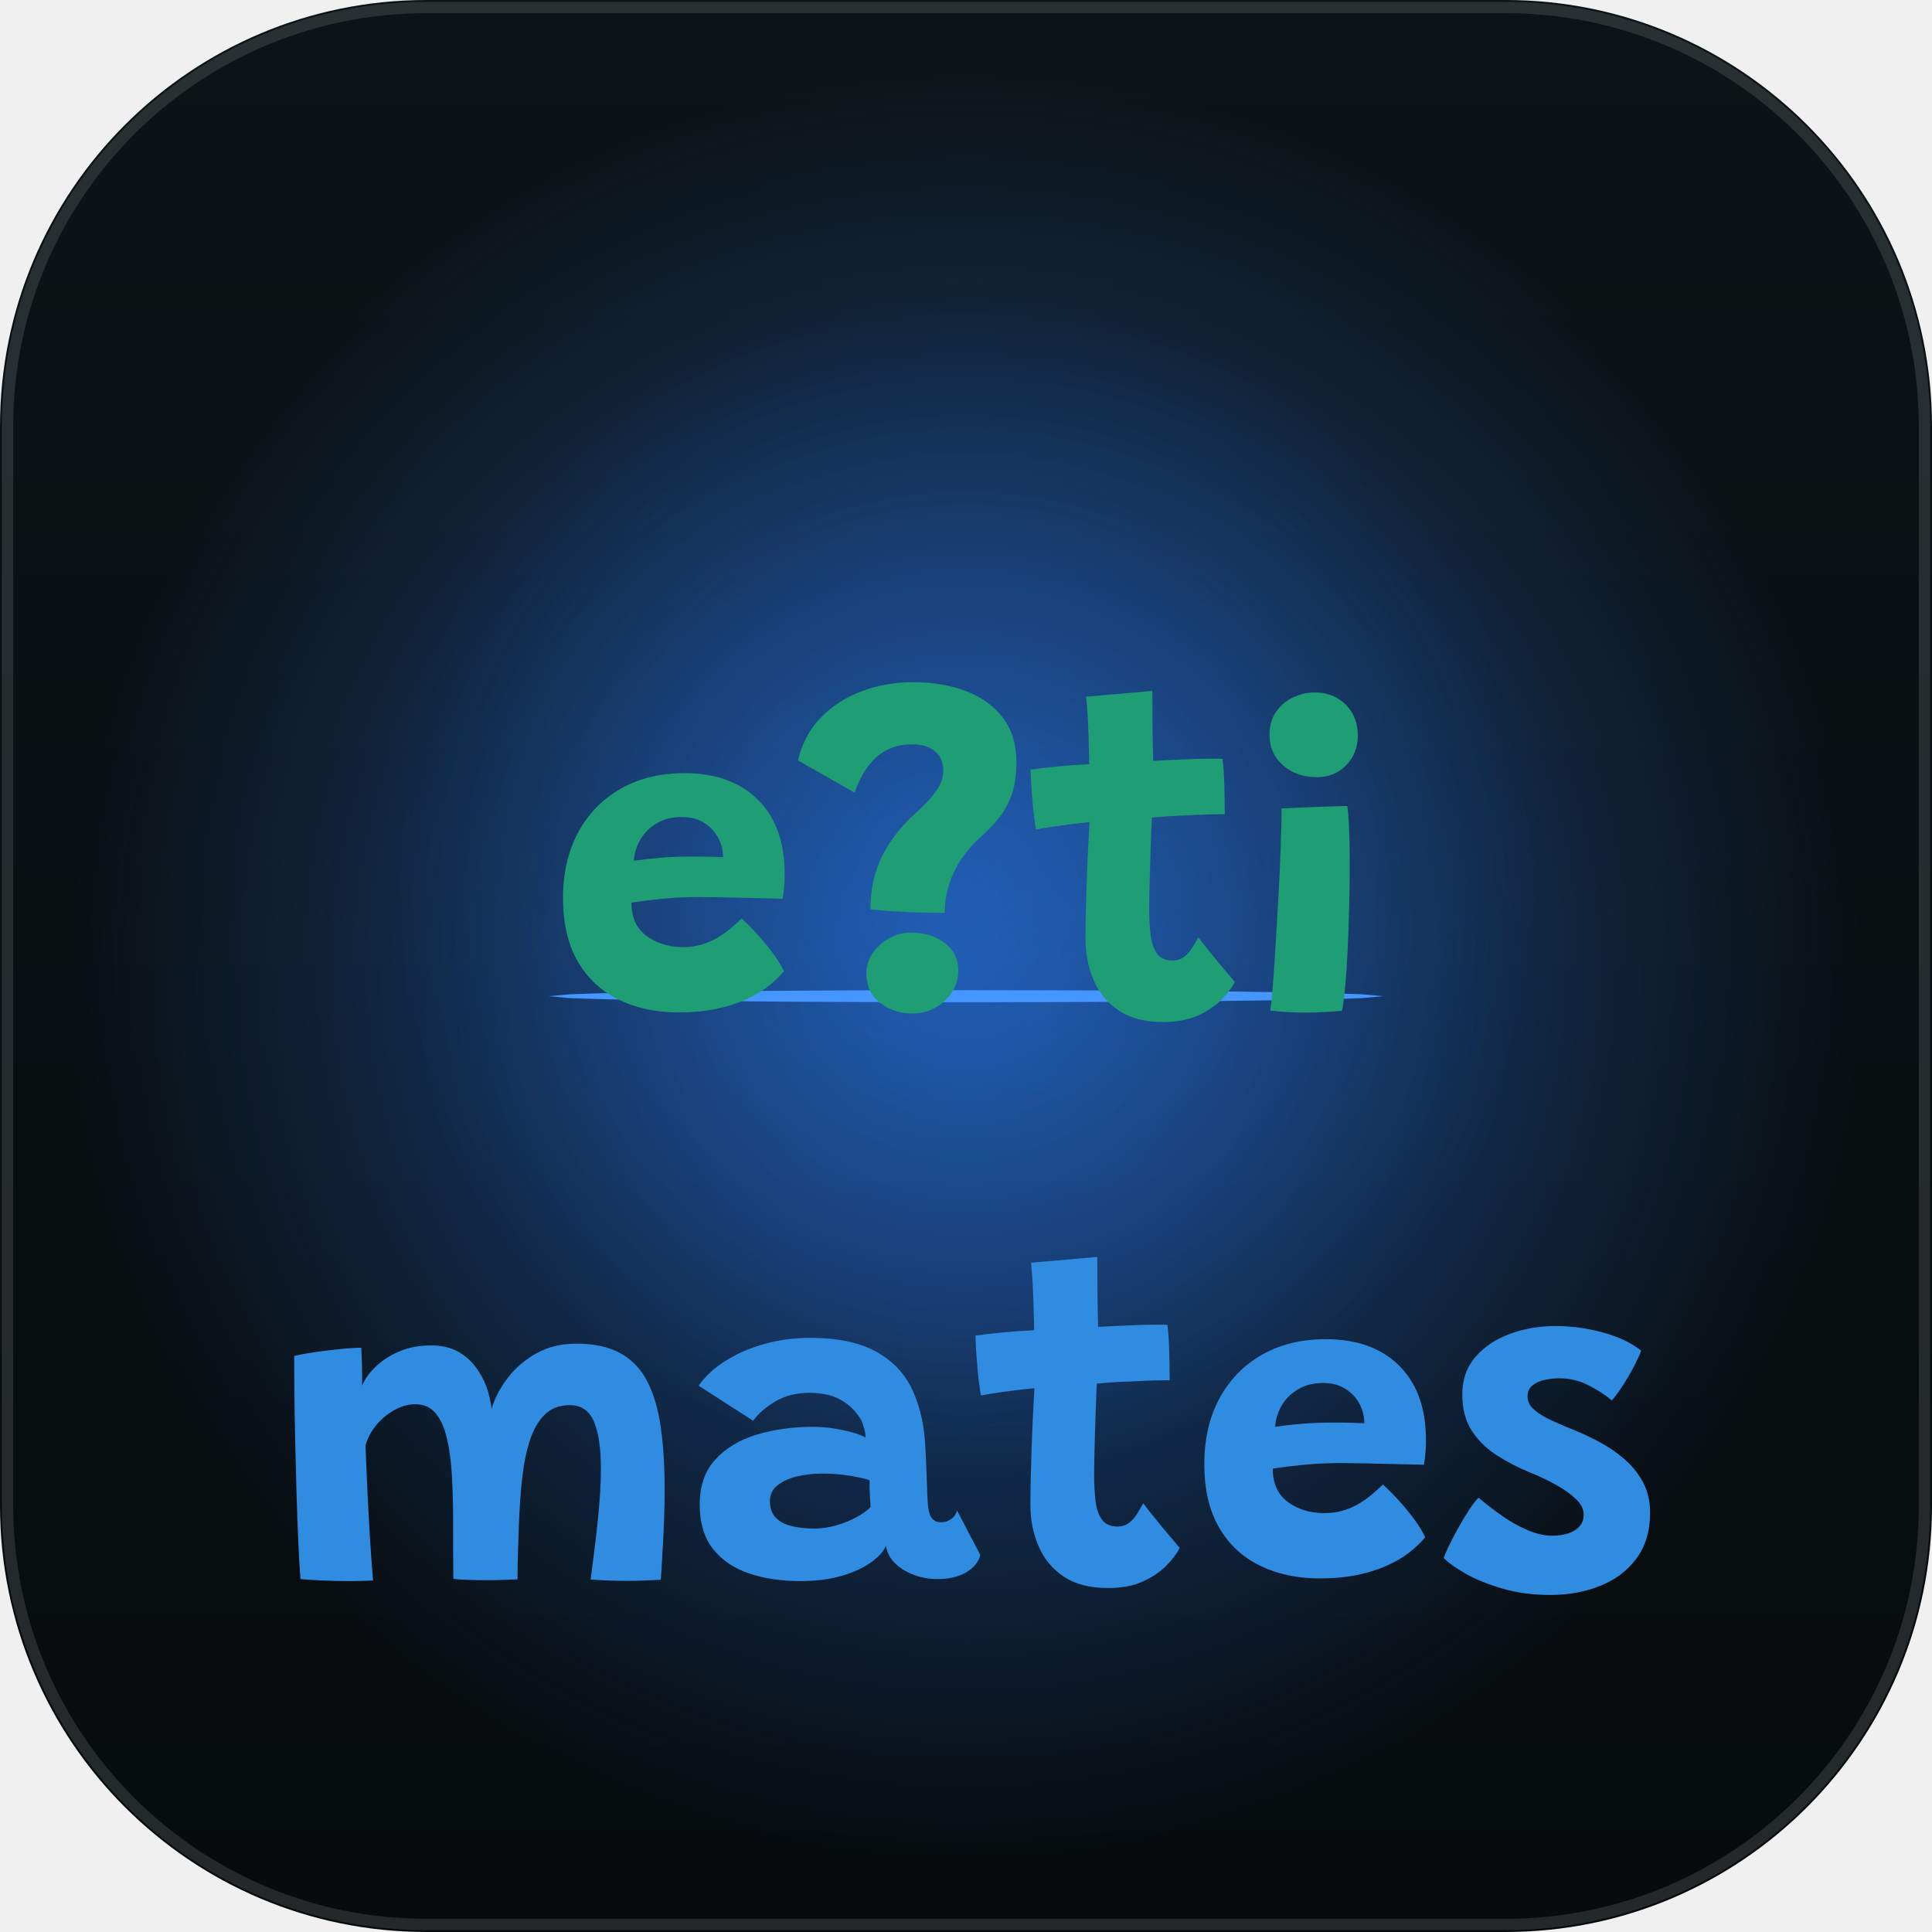
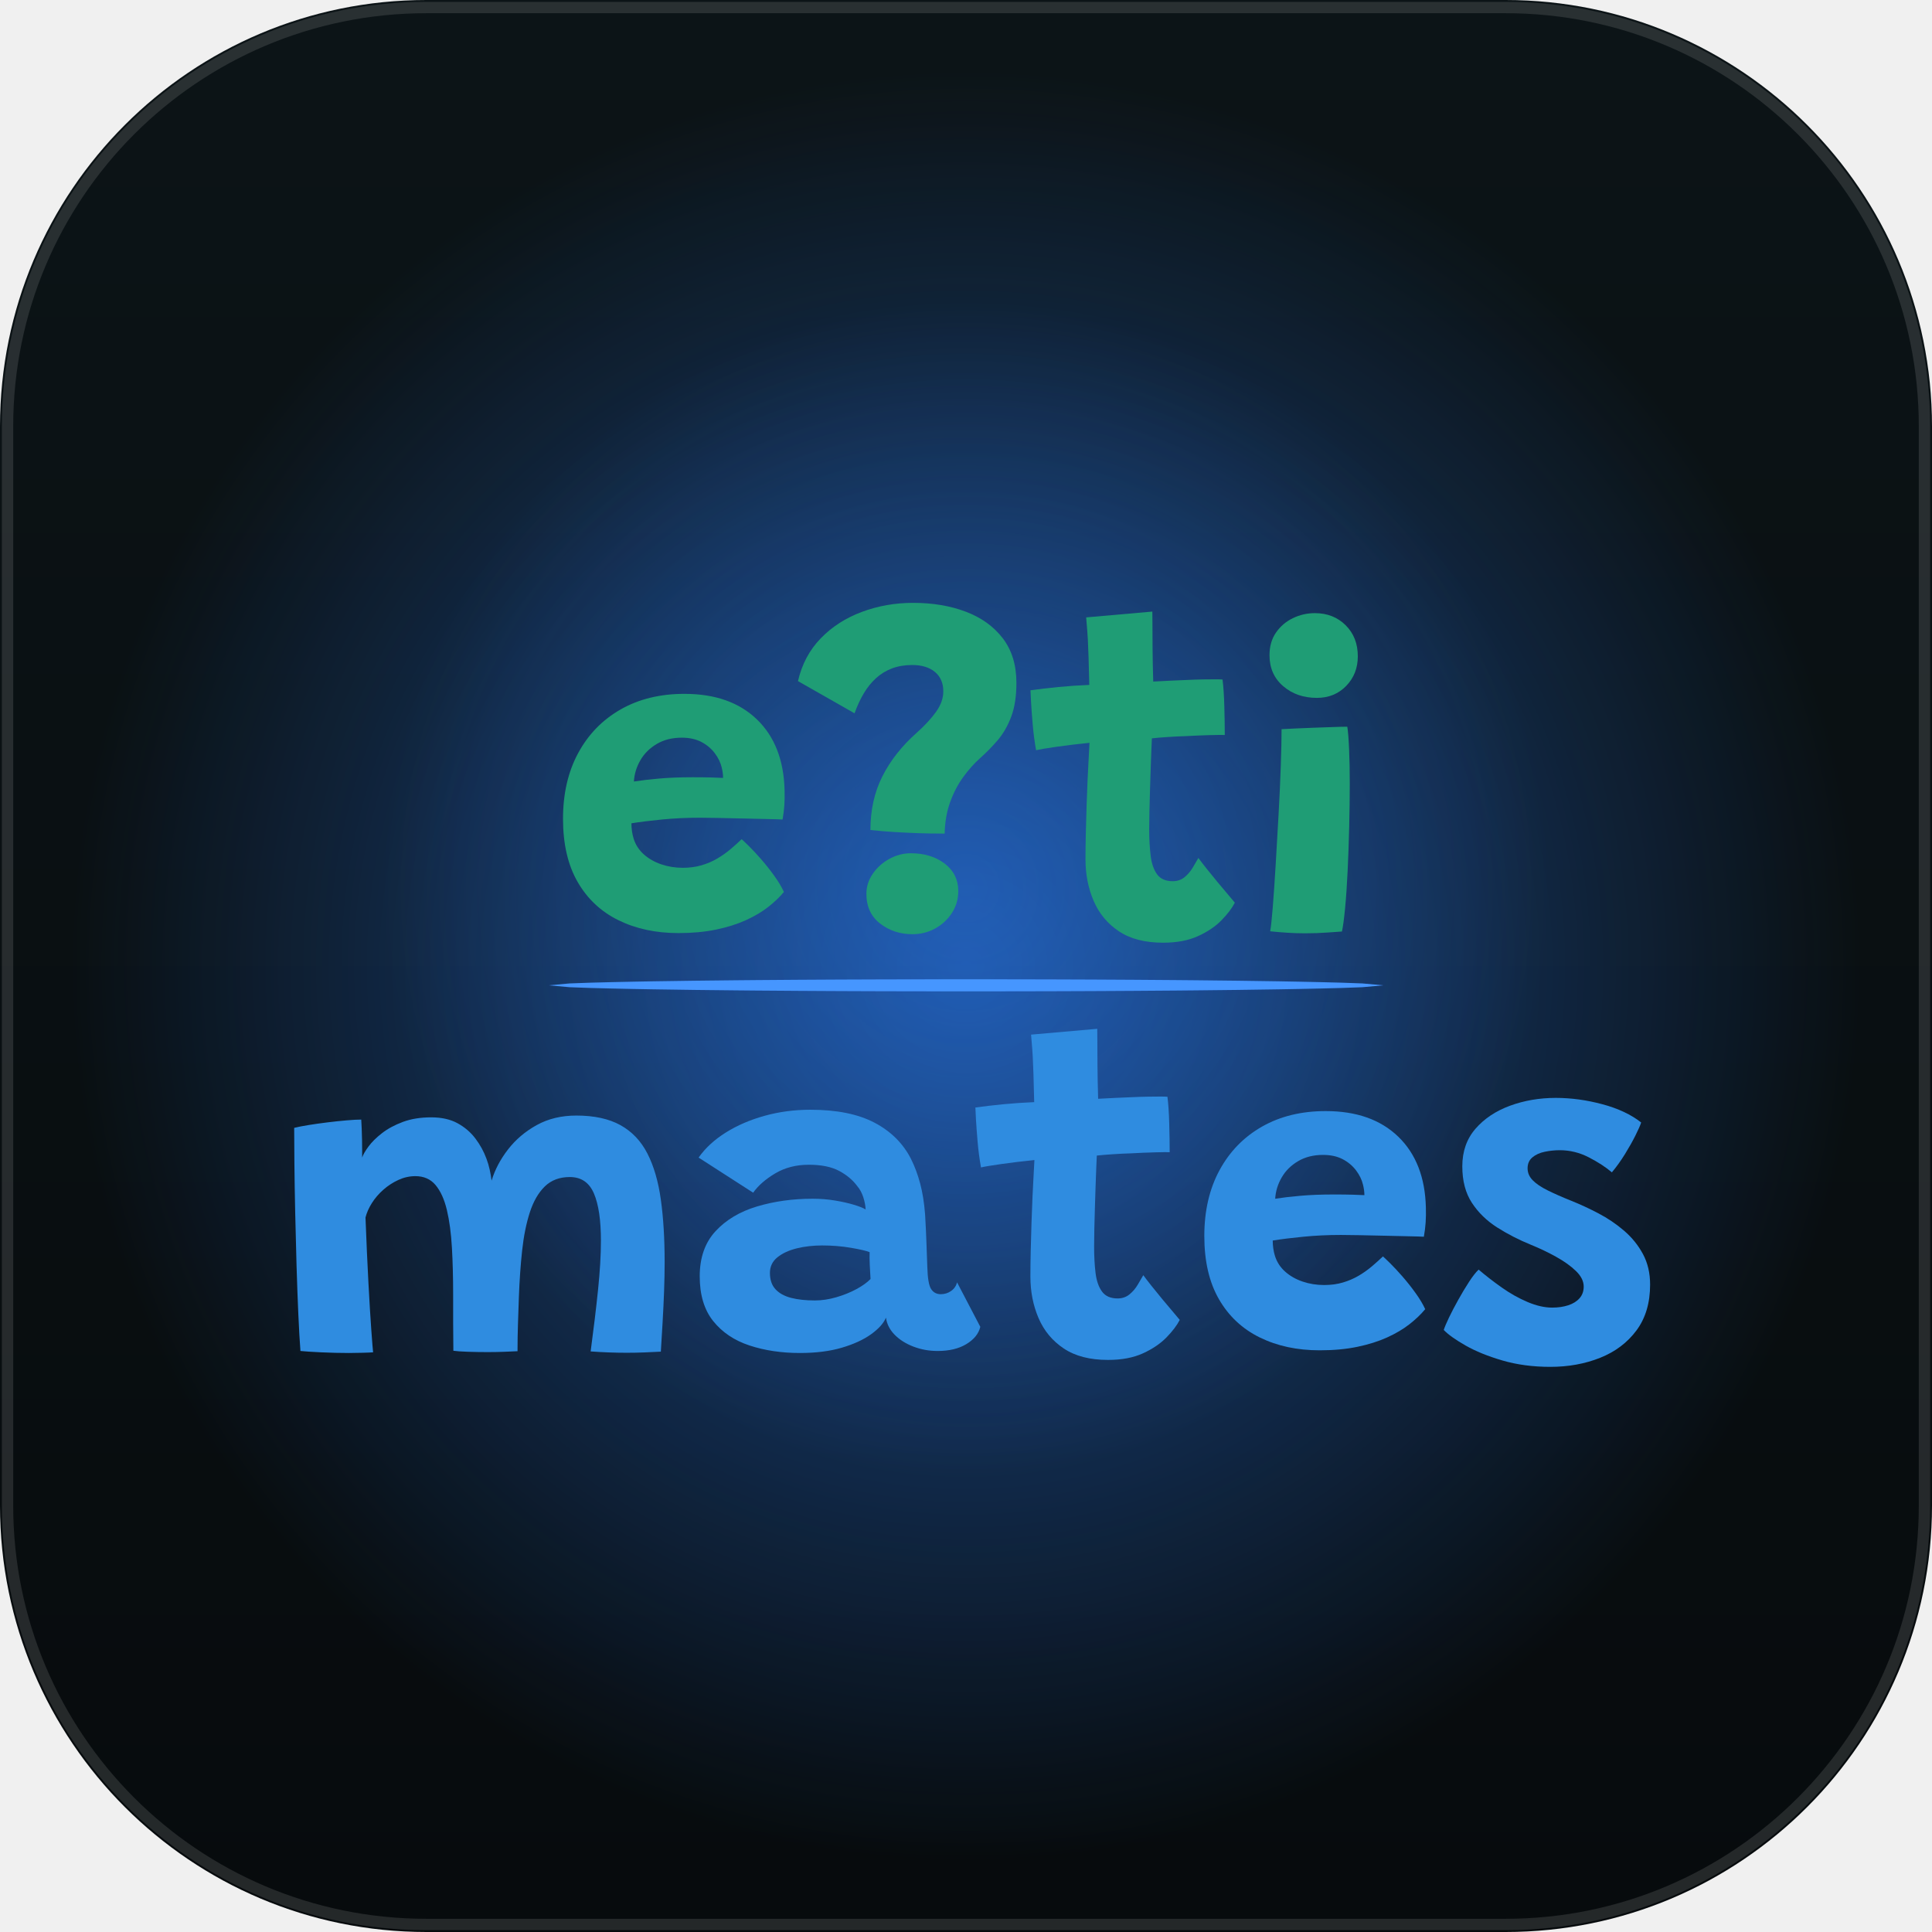
<svg xmlns="http://www.w3.org/2000/svg" viewBox="0 0 512 512">
  <defs>
    <linearGradient id="bg" x1="0" y1="0" x2="0" y2="1">
      <stop offset="0" stop-color="#0c1417" />
      <stop offset="1" stop-color="#070b0d" />
    </linearGradient>
    <radialGradient id="glow1" cx="50%" cy="50%" r="46%">
      <stop offset="0" stop-color="#2c81ff" stop-opacity="0.55" />
      <stop offset="1" stop-color="#2c81ff" stop-opacity="0" />
    </radialGradient>
    <radialGradient id="glow2" cx="50%" cy="46%" r="30%">
      <stop offset="0" stop-color="#2c81ff" stop-opacity="0.35" />
      <stop offset="1" stop-color="#2c81ff" stop-opacity="0" />
    </radialGradient>
    <filter id="blur1">
      <feGaussianBlur stdDeviation="9" />
    </filter>
  </defs>
  <rect width="512" height="512" rx="113" fill="url(#bg)" />
  <rect width="512" height="512" rx="113" fill="url(#glow1)" />
  <rect width="512" height="512" rx="113" fill="url(#glow2)" />
-   <polygon points="145.41,264.00 150.94,263.50 156.47,263.30 162.00,263.16 167.53,263.04 173.06,262.94 178.59,262.86 184.12,262.78 189.64,262.72 195.17,262.66 200.70,262.61 206.23,262.57 211.76,262.53 217.29,262.50 222.82,262.47 228.35,262.45 233.88,262.43 239.41,262.42 244.94,262.41 250.47,262.40 256.00,262.40 261.53,262.40 267.06,262.41 272.59,262.42 278.12,262.43 283.65,262.45 289.18,262.47 294.71,262.50 300.24,262.53 305.77,262.57 311.30,262.61 316.83,262.66 322.36,262.72 327.88,262.78 333.41,262.86 338.94,262.94 344.47,263.04 350.00,263.16 355.53,263.30 361.06,263.50 366.59,264.00 366.59,264.00 361.06,264.50 355.53,264.70 350.00,264.84 344.47,264.96 338.94,265.06 333.41,265.14 327.88,265.22 322.36,265.28 316.83,265.34 311.30,265.39 305.77,265.43 300.24,265.47 294.71,265.50 289.18,265.53 283.65,265.55 278.12,265.57 272.59,265.58 267.06,265.59 261.53,265.60 256.00,265.60 250.47,265.60 244.94,265.59 239.41,265.58 233.88,265.57 228.35,265.55 222.82,265.53 217.29,265.50 211.76,265.47 206.23,265.43 200.70,265.39 195.17,265.34 189.64,265.28 184.12,265.22 178.59,265.14 173.06,265.06 167.53,264.96 162.00,264.84 156.47,264.70 150.94,264.50 145.41,264.00" fill="#2c81ff" opacity="0.9" filter="url(#blur1)" />
-   <polygon points="145.41,264.00 150.94,263.50 156.47,263.30 162.00,263.16 167.53,263.04 173.06,262.94 178.59,262.86 184.12,262.78 189.64,262.72 195.17,262.66 200.70,262.61 206.23,262.57 211.76,262.53 217.29,262.50 222.82,262.47 228.35,262.45 233.88,262.43 239.41,262.42 244.94,262.41 250.47,262.40 256.00,262.40 261.53,262.40 267.06,262.41 272.59,262.42 278.12,262.43 283.65,262.45 289.18,262.47 294.71,262.50 300.24,262.53 305.77,262.57 311.30,262.61 316.83,262.66 322.36,262.72 327.88,262.78 333.41,262.86 338.94,262.94 344.47,263.04 350.00,263.16 355.53,263.30 361.06,263.50 366.59,264.00 366.59,264.00 361.06,264.50 355.53,264.70 350.00,264.84 344.47,264.96 338.94,265.06 333.41,265.14 327.88,265.22 322.36,265.28 316.83,265.34 311.30,265.39 305.77,265.43 300.24,265.47 294.71,265.50 289.18,265.53 283.65,265.55 278.12,265.57 272.59,265.58 267.06,265.59 261.53,265.60 256.00,265.60 250.47,265.60 244.94,265.59 239.41,265.58 233.88,265.57 228.35,265.55 222.82,265.53 217.29,265.50 211.76,265.47 206.23,265.43 200.70,265.39 195.17,265.34 189.64,265.28 184.12,265.22 178.59,265.14 173.06,265.06 167.53,264.96 162.00,264.84 156.47,264.70 150.94,264.50 145.41,264.00" fill="#4696ff" />
-   <path transform="translate(145.65,268.00) scale(0.05925,-0.05925)" fill="#1f9d75" d="M1048 179Q1020 145 978.0 112.0Q936 79 877.5 52.5Q819 26 744.0 10.5Q669 -5 576 -5Q425 -5 308.0 52.5Q191 110 125.5 223.5Q60 337 60 506Q60 675 128.0 800.5Q196 926 318.0 995.5Q440 1065 603 1065Q809 1065 927.5 950.5Q1046 836 1051 634Q1052 597 1050.0 567.0Q1048 537 1042 503Q1027 504 978.0 505.0Q929 506 867.5 507.5Q806 509 751.5 510.0Q697 511 671 511Q584 511 502.5 503.0Q421 495 366 486Q366 468 368.5 450.5Q371 433 376 417Q389 376 421.5 347.0Q454 318 499.5 302.5Q545 287 596 287Q642 287 680.5 298.5Q719 310 751.0 329.0Q783 348 809.5 370.5Q836 393 859 415Q865 410 890.0 385.5Q915 361 946.0 325.5Q977 290 1005.0 251.0Q1033 212 1048 179ZM377 673Q422 680 488.0 686.0Q554 692 641 692Q688 692 724.5 691.0Q761 690 776 689Q776 710 770 735Q762 769 738.5 800.0Q715 831 678.5 850.0Q642 869 591 869Q527 869 479.5 841.0Q432 813 406.0 768.0Q380 723 377 673Z" />
-   <path transform="translate(211.71,268.00) scale(0.05925,-0.05925)" fill="#1f9d75" d="M652 440Q584 440 530.0 442.0Q476 444 426.5 447.0Q377 450 320 456Q320 590 373.5 696.0Q427 802 526 890Q581 939 613.5 984.5Q646 1030 646 1076Q646 1132 608.5 1163.0Q571 1194 507 1194Q457 1194 417.0 1179.0Q377 1164 345.5 1135.5Q314 1107 290.5 1067.5Q267 1028 249 978L-4 1122Q22 1235 97.5 1313.0Q173 1391 281.5 1431.5Q390 1472 511 1472Q642 1472 746.5 1432.5Q851 1393 912.0 1313.5Q973 1234 973 1114Q973 1025 950.0 963.5Q927 902 889.5 858.0Q852 814 809 776Q770 741 734.5 692.0Q699 643 676.5 580.5Q654 518 652 440ZM508 -10Q425 -10 363.5 37.5Q302 85 302 171Q302 218 330.0 259.5Q358 301 404.0 326.5Q450 352 501 352Q592 352 652.5 305.5Q713 259 713 183Q713 129 684.5 85.0Q656 41 609.5 15.5Q563 -10 508 -10Z" />
-   <path transform="translate(273.09,268.00) scale(0.05925,-0.05925)" fill="#1f9d75" d="M914 131Q895 94 854.5 52.5Q814 11 749.5 -18.5Q685 -48 593 -48Q472 -48 395.5 3.0Q319 54 282.5 139.0Q246 224 246 325Q246 380 247.5 442.5Q249 505 251.0 566.5Q253 628 255.5 683.5Q258 739 260.5 781.0Q263 823 264 846Q185 838 118.0 828.5Q51 819 25 813Q15 869 10.0 927.0Q5 985 2.5 1028.0Q0 1071 0 1081Q58 1089 124.0 1095.5Q190 1102 263 1105Q262 1129 261.0 1180.0Q260 1231 258 1272Q257 1309 254.0 1346.5Q251 1384 249 1407L545 1433Q545 1421 545.5 1377.0Q546 1333 546 1271Q546 1240 547.0 1199.5Q548 1159 549 1120Q582 1122 626.0 1124.0Q670 1126 696 1127Q738 1129 772.0 1129.5Q806 1130 828.5 1130.0Q851 1130 859 1129Q865 1082 867.0 1009.5Q869 937 869 881Q859 882 804.0 880.5Q749 879 696 876Q659 875 614.0 872.0Q569 869 543 866Q542 845 540.5 808.5Q539 772 537.5 726.5Q536 681 534.5 632.5Q533 584 532.0 539.0Q531 494 531 459Q531 393 537.5 340.5Q544 288 566.5 257.5Q589 227 636 227Q667 227 689.0 245.0Q711 263 725.5 287.5Q740 312 751 331Q764 313 787.5 283.5Q811 254 837.5 222.0Q864 190 885.5 165.0Q907 140 914 131Z" />
-   <path transform="translate(330.21,268.00) scale(0.05925,-0.05925)" fill="#1f9d75" d="M429 2Q412 1 364.5 -2.5Q317 -6 264 -6Q225 -6 185.5 -3.5Q146 -1 108 3Q113 29 119.5 109.5Q126 190 132.5 299.0Q139 408 145.5 524.5Q152 641 155.5 743.0Q159 845 159 907Q179 908 218.0 910.0Q257 912 302.0 913.5Q347 915 388.0 916.5Q429 918 453 918Q458 887 461.0 818.0Q464 749 464 664Q464 573 461.5 471.0Q459 369 454.5 273.5Q450 178 443.0 105.5Q436 33 429 2ZM317 1047Q227 1047 166.0 1099.5Q105 1152 105 1238Q105 1297 134.0 1339.0Q163 1381 209.5 1403.5Q256 1426 308 1426Q391 1426 445.5 1372.0Q500 1318 500 1233Q500 1154 448.0 1100.5Q396 1047 317 1047Z" />
-   <path transform="translate(71.68,418.00) scale(0.05925,-0.05925)" fill="#2f8ce0" d="M134 -8Q129 57 124.5 158.0Q120 259 116.5 377.5Q113 496 110.5 613.0Q108 730 107.0 829.5Q106 929 106 990Q130 996 170.0 1002.5Q210 1009 255.0 1014.5Q300 1020 340.5 1023.5Q381 1027 406 1027Q407 1011 408.0 986.5Q409 962 409.5 936.0Q410 910 410.0 889.0Q410 868 410 857Q416 876 438.0 906.0Q460 936 498.5 966.0Q537 996 592.0 1016.5Q647 1037 719 1037Q788 1037 836.0 1011.0Q884 985 916.0 943.0Q948 901 966 852Q975 828 980.5 803.0Q986 778 989 754Q1011 827 1062.5 893.5Q1114 960 1191.0 1002.5Q1268 1045 1368 1045Q1488 1045 1565.5 1002.0Q1643 959 1686.0 875.0Q1729 791 1746.0 669.0Q1763 547 1763 390Q1763 328 1760.5 260.0Q1758 192 1754.0 123.0Q1750 54 1746 -11Q1710 -13 1671.0 -14.5Q1632 -16 1593 -16Q1554 -16 1513.5 -14.5Q1473 -13 1432 -10Q1452 139 1465.0 264.5Q1478 390 1478 485Q1478 624 1446.5 697.0Q1415 770 1339 770Q1270 770 1227.0 728.0Q1184 686 1160.0 612.0Q1136 538 1125.5 440.5Q1115 343 1111 232Q1109 176 1107.0 115.0Q1105 54 1105 -9Q1085 -10 1048.5 -11.5Q1012 -13 972 -13Q925 -13 881.5 -11.5Q838 -10 818 -7Q817 61 817.0 121.0Q817 181 817 244Q817 358 811.5 454.5Q806 551 789.0 622.5Q772 694 738.5 734.0Q705 774 648 774Q609 774 572.0 757.0Q535 740 504.5 713.0Q474 686 453.5 653.5Q433 621 425 589Q431 430 438.0 299.0Q445 168 451.0 85.5Q457 3 459 -14Q448 -15 413.0 -16.0Q378 -17 352 -17Q289 -17 226.0 -14.0Q163 -11 134 -8Z" />
-   <path transform="translate(181.76,418.00) scale(0.05925,-0.05925)" fill="#2f8ce0" d="M510 -17Q387 -17 285.0 16.5Q183 50 122.5 125.5Q62 201 62 326Q62 451 132.5 527.5Q203 604 318.5 638.5Q434 673 567 673Q619 673 667.0 665.0Q715 657 751.5 646.0Q788 635 804 625Q803 651 793.5 680.0Q784 709 767 729Q737 770 685.5 797.5Q634 825 550 825Q465 825 400.0 786.5Q335 748 301 700L57 857Q102 921 178.5 969.0Q255 1017 352.5 1044.0Q450 1071 557 1071Q734 1071 844.0 1013.0Q954 955 1007 851Q1032 801 1048.0 741.0Q1064 681 1070 603Q1074 536 1076.0 478.0Q1078 420 1080 368Q1082 292 1097.0 269.0Q1112 246 1140 246Q1166 246 1186.5 260.5Q1207 275 1213 299L1317 100Q1306 54 1255.0 23.0Q1204 -8 1126 -8Q1069 -8 1018.0 11.5Q967 31 934.0 64.5Q901 98 895 141Q879 103 828.0 66.5Q777 30 697.0 6.5Q617 -17 510 -17ZM577 218Q624 218 673.5 232.5Q723 247 763.5 269.0Q804 291 826 314Q824 345 822.5 378.0Q821 411 822 434Q800 443 738.5 453.5Q677 464 610 464Q549 464 496.0 451.0Q443 438 409.5 411.0Q376 384 376 341Q376 295 401.0 268.0Q426 241 471.0 229.5Q516 218 577 218Z" />
-   <path transform="translate(258.49,418.00) scale(0.05925,-0.05925)" fill="#2f8ce0" d="M914 131Q895 94 854.5 52.5Q814 11 749.5 -18.5Q685 -48 593 -48Q472 -48 395.5 3.0Q319 54 282.5 139.0Q246 224 246 325Q246 380 247.5 442.5Q249 505 251.0 566.5Q253 628 255.5 683.5Q258 739 260.5 781.0Q263 823 264 846Q185 838 118.0 828.5Q51 819 25 813Q15 869 10.0 927.0Q5 985 2.5 1028.0Q0 1071 0 1081Q58 1089 124.0 1095.5Q190 1102 263 1105Q262 1129 261.0 1180.0Q260 1231 258 1272Q257 1309 254.0 1346.5Q251 1384 249 1407L545 1433Q545 1421 545.5 1377.0Q546 1333 546 1271Q546 1240 547.0 1199.5Q548 1159 549 1120Q582 1122 626.0 1124.0Q670 1126 696 1127Q738 1129 772.0 1129.5Q806 1130 828.5 1130.0Q851 1130 859 1129Q865 1082 867.0 1009.5Q869 937 869 881Q859 882 804.0 880.5Q749 879 696 876Q659 875 614.0 872.0Q569 869 543 866Q542 845 540.5 808.5Q539 772 537.5 726.5Q536 681 534.5 632.5Q533 584 532.0 539.0Q531 494 531 459Q531 393 537.5 340.5Q544 288 566.5 257.5Q589 227 636 227Q667 227 689.0 245.0Q711 263 725.5 287.5Q740 312 751 331Q764 313 787.5 283.5Q811 254 837.5 222.0Q864 190 885.5 165.0Q907 140 914 131Z" />
-   <path transform="translate(315.60,418.00) scale(0.05925,-0.05925)" fill="#2f8ce0" d="M1048 179Q1020 145 978.0 112.0Q936 79 877.5 52.5Q819 26 744.0 10.5Q669 -5 576 -5Q425 -5 308.0 52.5Q191 110 125.5 223.5Q60 337 60 506Q60 675 128.0 800.5Q196 926 318.0 995.5Q440 1065 603 1065Q809 1065 927.5 950.5Q1046 836 1051 634Q1052 597 1050.0 567.0Q1048 537 1042 503Q1027 504 978.0 505.0Q929 506 867.5 507.5Q806 509 751.5 510.0Q697 511 671 511Q584 511 502.5 503.0Q421 495 366 486Q366 468 368.5 450.5Q371 433 376 417Q389 376 421.5 347.0Q454 318 499.5 302.5Q545 287 596 287Q642 287 680.5 298.5Q719 310 751.0 329.0Q783 348 809.5 370.5Q836 393 859 415Q865 410 890.0 385.5Q915 361 946.0 325.5Q977 290 1005.0 251.0Q1033 212 1048 179ZM377 673Q422 680 488.0 686.0Q554 692 641 692Q688 692 724.5 691.0Q761 690 776 689Q776 710 770 735Q762 769 738.5 800.0Q715 831 678.5 850.0Q642 869 591 869Q527 869 479.5 841.0Q432 813 406.0 768.0Q380 723 377 673Z" />
-   <path transform="translate(381.66,418.00) scale(0.05925,-0.05925)" fill="#2f8ce0" d="M493 -79Q376 -79 278.5 -50.5Q181 -22 113.5 16.5Q46 55 16 86Q22 105 39.5 141.5Q57 178 81.0 221.0Q105 264 129.0 301.0Q153 338 172 356Q220 315 276.0 275.5Q332 236 391.0 211.0Q450 186 501 186Q541 186 573.0 196.5Q605 207 623.5 228.0Q642 249 642 280Q642 316 607.5 349.5Q573 383 519.0 413.0Q465 443 406 467Q325 500 255.0 544.5Q185 589 142.0 654.5Q99 720 99 818Q99 918 158.0 986.0Q217 1054 312.5 1089.0Q408 1124 517 1124Q620 1124 726.0 1095.5Q832 1067 899 1014Q893 995 873.5 956.0Q854 917 826.5 872.5Q799 828 768 791Q727 826 665.0 858.0Q603 890 535 890Q501 890 467.5 883.0Q434 876 412.5 858.0Q391 840 391 809Q391 779 414.0 755.5Q437 732 481.5 710.0Q526 688 586 664Q646 640 708.0 607.5Q770 575 822.5 530.0Q875 485 907.0 425.5Q939 366 939 289Q939 166 878.0 84.0Q817 2 715.5 -38.5Q614 -79 493 -79Z" />
+   <polygon points="145.41,261.12 150.94,260.62 156.47,260.42 162.00,260.28 167.53,260.16 173.06,260.06 178.59,259.98 184.12,259.90 189.64,259.84 195.17,259.78 200.70,259.73 206.23,259.69 211.76,259.65 217.29,259.62 222.82,259.59 228.35,259.57 233.88,259.55 239.41,259.54 244.94,259.53 250.47,259.52 256.00,259.52 261.53,259.52 267.06,259.53 272.59,259.54 278.12,259.55 283.65,259.57 289.18,259.59 294.71,259.62 300.24,259.65 305.77,259.69 311.30,259.73 316.83,259.78 322.36,259.84 327.88,259.90 333.41,259.98 338.94,260.06 344.47,260.16 350.00,260.28 355.53,260.42 361.06,260.62 366.59,261.12 366.59,261.12 361.06,261.62 355.53,261.82 350.00,261.96 344.47,262.08 338.94,262.18 333.41,262.26 327.88,262.34 322.36,262.40 316.83,262.46 311.30,262.51 305.77,262.55 300.24,262.59 294.71,262.62 289.18,262.65 283.65,262.67 278.12,262.69 272.59,262.70 267.06,262.71 261.53,262.72 256.00,262.72 250.47,262.72 244.94,262.71 239.41,262.70 233.88,262.69 228.35,262.67 222.82,262.65 217.29,262.62 211.76,262.59 206.23,262.55 200.70,262.51 195.17,262.46 189.64,262.40 184.12,262.34 178.59,262.26 173.06,262.18 167.53,262.08 162.00,261.96 156.47,261.82 150.94,261.62 145.41,261.12" fill="#2c81ff" opacity="0.9" filter="url(#blur1)" />
+   <polygon points="145.41,261.12 150.94,260.62 156.47,260.42 162.00,260.28 167.53,260.16 173.06,260.06 178.59,259.98 184.12,259.90 189.64,259.84 195.17,259.78 200.70,259.73 206.23,259.69 211.76,259.65 217.29,259.62 222.82,259.59 228.35,259.57 233.88,259.55 239.41,259.54 244.94,259.53 250.47,259.52 256.00,259.52 261.53,259.52 267.06,259.53 272.59,259.54 278.12,259.55 283.65,259.57 289.18,259.59 294.71,259.62 300.24,259.65 305.77,259.69 311.30,259.73 316.83,259.78 322.36,259.84 327.88,259.90 333.41,259.98 338.94,260.06 344.47,260.16 350.00,260.28 355.53,260.42 361.06,260.62 366.59,261.12 366.59,261.12 361.06,261.62 355.53,261.82 350.00,261.96 344.47,262.08 338.94,262.18 333.41,262.26 327.88,262.34 322.36,262.40 316.83,262.46 311.30,262.51 305.77,262.55 300.24,262.59 294.71,262.62 289.18,262.65 283.65,262.67 278.12,262.69 272.59,262.70 267.06,262.71 261.53,262.72 256.00,262.72 250.47,262.72 244.94,262.71 239.41,262.70 233.88,262.69 228.35,262.67 222.82,262.65 217.29,262.62 211.76,262.59 206.23,262.55 200.70,262.51 195.17,262.46 189.64,262.40 184.12,262.34 178.59,262.26 173.06,262.18 167.53,262.08 162.00,261.96 156.47,261.82 150.94,261.62 145.41,261.12" fill="#4696ff" />
+   <path transform="translate(145.65,246.98) scale(0.05925,-0.05925)" fill="#1f9d75" d="M1048 179Q1020 145 978.0 112.0Q936 79 877.5 52.5Q819 26 744.0 10.5Q669 -5 576 -5Q425 -5 308.0 52.5Q191 110 125.5 223.5Q60 337 60 506Q60 675 128.0 800.5Q196 926 318.0 995.5Q440 1065 603 1065Q809 1065 927.5 950.5Q1046 836 1051 634Q1052 597 1050.0 567.0Q1048 537 1042 503Q1027 504 978.0 505.0Q929 506 867.5 507.5Q806 509 751.5 510.0Q697 511 671 511Q584 511 502.5 503.0Q421 495 366 486Q366 468 368.5 450.5Q371 433 376 417Q389 376 421.5 347.0Q454 318 499.5 302.5Q545 287 596 287Q642 287 680.5 298.5Q719 310 751.0 329.0Q783 348 809.5 370.5Q836 393 859 415Q865 410 890.0 385.5Q915 361 946.0 325.5Q977 290 1005.0 251.0Q1033 212 1048 179ZM377 673Q422 680 488.0 686.0Q554 692 641 692Q688 692 724.5 691.0Q761 690 776 689Q776 710 770 735Q762 769 738.5 800.0Q715 831 678.5 850.0Q642 869 591 869Q527 869 479.5 841.0Q432 813 406.0 768.0Q380 723 377 673Z" />
+   <path transform="translate(211.71,246.98) scale(0.05925,-0.05925)" fill="#1f9d75" d="M652 440Q584 440 530.0 442.0Q476 444 426.5 447.0Q377 450 320 456Q320 590 373.5 696.0Q427 802 526 890Q581 939 613.5 984.5Q646 1030 646 1076Q646 1132 608.5 1163.0Q571 1194 507 1194Q457 1194 417.0 1179.0Q377 1164 345.5 1135.5Q314 1107 290.5 1067.5Q267 1028 249 978L-4 1122Q22 1235 97.5 1313.0Q173 1391 281.5 1431.5Q390 1472 511 1472Q642 1472 746.5 1432.5Q851 1393 912.0 1313.5Q973 1234 973 1114Q973 1025 950.0 963.5Q927 902 889.5 858.0Q852 814 809 776Q770 741 734.5 692.0Q699 643 676.5 580.5Q654 518 652 440ZM508 -10Q425 -10 363.5 37.5Q302 85 302 171Q302 218 330.0 259.5Q358 301 404.0 326.5Q450 352 501 352Q592 352 652.5 305.5Q713 259 713 183Q713 129 684.5 85.0Q656 41 609.5 15.5Q563 -10 508 -10Z" />
+   <path transform="translate(273.09,246.98) scale(0.05925,-0.05925)" fill="#1f9d75" d="M914 131Q895 94 854.5 52.5Q814 11 749.5 -18.5Q685 -48 593 -48Q472 -48 395.5 3.0Q319 54 282.5 139.0Q246 224 246 325Q246 380 247.5 442.5Q249 505 251.0 566.5Q253 628 255.5 683.5Q258 739 260.5 781.0Q263 823 264 846Q185 838 118.0 828.5Q51 819 25 813Q15 869 10.0 927.0Q5 985 2.5 1028.0Q0 1071 0 1081Q58 1089 124.0 1095.5Q190 1102 263 1105Q262 1129 261.0 1180.0Q260 1231 258 1272Q257 1309 254.0 1346.5Q251 1384 249 1407L545 1433Q545 1421 545.5 1377.0Q546 1333 546 1271Q546 1240 547.0 1199.5Q548 1159 549 1120Q582 1122 626.0 1124.0Q670 1126 696 1127Q738 1129 772.0 1129.5Q806 1130 828.5 1130.0Q851 1130 859 1129Q865 1082 867.0 1009.5Q869 937 869 881Q859 882 804.0 880.5Q749 879 696 876Q659 875 614.0 872.0Q569 869 543 866Q542 845 540.5 808.5Q539 772 537.5 726.5Q536 681 534.5 632.5Q533 584 532.0 539.0Q531 494 531 459Q531 393 537.5 340.5Q544 288 566.5 257.5Q589 227 636 227Q667 227 689.0 245.0Q711 263 725.5 287.5Q740 312 751 331Q764 313 787.5 283.5Q811 254 837.5 222.0Q864 190 885.5 165.0Q907 140 914 131Z" />
+   <path transform="translate(330.21,246.98) scale(0.05925,-0.05925)" fill="#1f9d75" d="M429 2Q412 1 364.5 -2.5Q317 -6 264 -6Q225 -6 185.5 -3.5Q146 -1 108 3Q113 29 119.5 109.5Q126 190 132.5 299.0Q139 408 145.5 524.5Q152 641 155.5 743.0Q159 845 159 907Q179 908 218.0 910.0Q257 912 302.0 913.5Q347 915 388.0 916.5Q429 918 453 918Q458 887 461.0 818.0Q464 749 464 664Q464 573 461.5 471.0Q459 369 454.5 273.5Q450 178 443.0 105.5Q436 33 429 2ZM317 1047Q227 1047 166.0 1099.5Q105 1152 105 1238Q105 1297 134.0 1339.0Q163 1381 209.5 1403.5Q256 1426 308 1426Q391 1426 445.5 1372.0Q500 1318 500 1233Q500 1154 448.0 1100.5Q396 1047 317 1047Z" />
+   <path transform="translate(71.68,357.55) scale(0.05925,-0.05925)" fill="#2f8ce0" d="M134 -8Q129 57 124.5 158.0Q120 259 116.5 377.5Q113 496 110.5 613.0Q108 730 107.0 829.5Q106 929 106 990Q130 996 170.0 1002.5Q210 1009 255.0 1014.5Q300 1020 340.5 1023.5Q381 1027 406 1027Q407 1011 408.0 986.5Q409 962 409.5 936.0Q410 910 410.0 889.0Q410 868 410 857Q416 876 438.0 906.0Q460 936 498.5 966.0Q537 996 592.0 1016.5Q647 1037 719 1037Q788 1037 836.0 1011.0Q884 985 916.0 943.0Q948 901 966 852Q975 828 980.5 803.0Q986 778 989 754Q1011 827 1062.5 893.5Q1114 960 1191.0 1002.5Q1268 1045 1368 1045Q1488 1045 1565.5 1002.0Q1643 959 1686.0 875.0Q1729 791 1746.0 669.0Q1763 547 1763 390Q1763 328 1760.5 260.0Q1758 192 1754.0 123.0Q1750 54 1746 -11Q1710 -13 1671.0 -14.5Q1632 -16 1593 -16Q1554 -16 1513.5 -14.5Q1473 -13 1432 -10Q1452 139 1465.0 264.5Q1478 390 1478 485Q1478 624 1446.5 697.0Q1415 770 1339 770Q1270 770 1227.0 728.0Q1184 686 1160.0 612.0Q1136 538 1125.5 440.5Q1115 343 1111 232Q1109 176 1107.0 115.0Q1105 54 1105 -9Q1085 -10 1048.5 -11.5Q1012 -13 972 -13Q925 -13 881.5 -11.5Q838 -10 818 -7Q817 61 817.0 121.0Q817 181 817 244Q817 358 811.5 454.5Q806 551 789.0 622.5Q772 694 738.5 734.0Q705 774 648 774Q609 774 572.0 757.0Q535 740 504.5 713.0Q474 686 453.5 653.5Q433 621 425 589Q431 430 438.0 299.0Q445 168 451.0 85.5Q457 3 459 -14Q448 -15 413.0 -16.0Q378 -17 352 -17Q289 -17 226.0 -14.0Q163 -11 134 -8Z" />
+   <path transform="translate(181.76,357.55) scale(0.05925,-0.05925)" fill="#2f8ce0" d="M510 -17Q387 -17 285.0 16.5Q183 50 122.5 125.5Q62 201 62 326Q62 451 132.5 527.5Q203 604 318.5 638.5Q434 673 567 673Q619 673 667.0 665.0Q715 657 751.5 646.0Q788 635 804 625Q803 651 793.5 680.0Q784 709 767 729Q737 770 685.5 797.5Q634 825 550 825Q465 825 400.0 786.5Q335 748 301 700L57 857Q102 921 178.5 969.0Q255 1017 352.5 1044.0Q450 1071 557 1071Q734 1071 844.0 1013.0Q954 955 1007 851Q1032 801 1048.0 741.0Q1064 681 1070 603Q1074 536 1076.0 478.0Q1078 420 1080 368Q1082 292 1097.0 269.0Q1112 246 1140 246Q1166 246 1186.5 260.5Q1207 275 1213 299L1317 100Q1306 54 1255.0 23.0Q1204 -8 1126 -8Q1069 -8 1018.0 11.5Q967 31 934.0 64.5Q901 98 895 141Q879 103 828.0 66.5Q777 30 697.0 6.5Q617 -17 510 -17ZM577 218Q624 218 673.5 232.5Q723 247 763.5 269.0Q804 291 826 314Q824 345 822.5 378.0Q821 411 822 434Q800 443 738.5 453.5Q677 464 610 464Q549 464 496.0 451.0Q443 438 409.5 411.0Q376 384 376 341Q376 295 401.0 268.0Q426 241 471.0 229.5Q516 218 577 218Z" />
+   <path transform="translate(258.49,357.55) scale(0.05925,-0.05925)" fill="#2f8ce0" d="M914 131Q895 94 854.5 52.5Q814 11 749.5 -18.5Q685 -48 593 -48Q472 -48 395.5 3.0Q319 54 282.5 139.0Q246 224 246 325Q246 380 247.5 442.5Q249 505 251.0 566.5Q253 628 255.5 683.5Q258 739 260.5 781.0Q263 823 264 846Q185 838 118.0 828.5Q51 819 25 813Q15 869 10.0 927.0Q5 985 2.5 1028.0Q0 1071 0 1081Q58 1089 124.0 1095.5Q190 1102 263 1105Q262 1129 261.0 1180.0Q260 1231 258 1272Q257 1309 254.0 1346.5Q251 1384 249 1407L545 1433Q545 1421 545.5 1377.0Q546 1333 546 1271Q546 1240 547.0 1199.5Q548 1159 549 1120Q582 1122 626.0 1124.0Q670 1126 696 1127Q738 1129 772.0 1129.5Q806 1130 828.5 1130.0Q851 1130 859 1129Q865 1082 867.0 1009.5Q869 937 869 881Q859 882 804.0 880.5Q749 879 696 876Q659 875 614.0 872.0Q569 869 543 866Q542 845 540.5 808.5Q539 772 537.5 726.5Q536 681 534.5 632.5Q533 584 532.0 539.0Q531 494 531 459Q531 393 537.5 340.5Q544 288 566.5 257.5Q589 227 636 227Q667 227 689.0 245.0Q711 263 725.5 287.5Q740 312 751 331Q764 313 787.5 283.5Q811 254 837.5 222.0Q864 190 885.5 165.0Q907 140 914 131Z" />
+   <path transform="translate(315.60,357.55) scale(0.05925,-0.05925)" fill="#2f8ce0" d="M1048 179Q1020 145 978.0 112.0Q936 79 877.5 52.5Q819 26 744.0 10.5Q669 -5 576 -5Q425 -5 308.0 52.5Q191 110 125.5 223.5Q60 337 60 506Q60 675 128.0 800.5Q196 926 318.0 995.5Q440 1065 603 1065Q809 1065 927.5 950.5Q1046 836 1051 634Q1052 597 1050.0 567.0Q1048 537 1042 503Q1027 504 978.0 505.0Q929 506 867.5 507.5Q806 509 751.5 510.0Q697 511 671 511Q584 511 502.5 503.0Q421 495 366 486Q366 468 368.5 450.5Q371 433 376 417Q389 376 421.5 347.0Q454 318 499.5 302.5Q545 287 596 287Q642 287 680.5 298.5Q719 310 751.0 329.0Q783 348 809.5 370.5Q836 393 859 415Q865 410 890.0 385.5Q915 361 946.0 325.5Q977 290 1005.0 251.0Q1033 212 1048 179ZM377 673Q422 680 488.0 686.0Q554 692 641 692Q688 692 724.5 691.0Q761 690 776 689Q776 710 770 735Q762 769 738.5 800.0Q715 831 678.5 850.0Q642 869 591 869Q527 869 479.5 841.0Q432 813 406.0 768.0Q380 723 377 673Z" />
+   <path transform="translate(381.66,357.55) scale(0.05925,-0.05925)" fill="#2f8ce0" d="M493 -79Q376 -79 278.5 -50.5Q181 -22 113.5 16.5Q46 55 16 86Q22 105 39.5 141.5Q57 178 81.0 221.0Q105 264 129.0 301.0Q153 338 172 356Q220 315 276.0 275.5Q332 236 391.0 211.0Q450 186 501 186Q541 186 573.0 196.5Q605 207 623.5 228.0Q642 249 642 280Q642 316 607.5 349.5Q573 383 519.0 413.0Q465 443 406 467Q325 500 255.0 544.5Q185 589 142.0 654.5Q99 720 99 818Q99 918 158.0 986.0Q217 1054 312.5 1089.0Q408 1124 517 1124Q620 1124 726.0 1095.5Q832 1067 899 1014Q893 995 873.5 956.0Q854 917 826.5 872.5Q799 828 768 791Q727 826 665.0 858.0Q603 890 535 890Q501 890 467.5 883.0Q434 876 412.5 858.0Q391 840 391 809Q391 779 414.0 755.5Q437 732 481.5 710.0Q526 688 586 664Q646 640 708.0 607.5Q770 575 822.5 530.0Q875 485 907.0 425.5Q939 366 939 289Q939 166 878.0 84.0Q817 2 715.5 -38.5Q614 -79 493 -79Z" />
  <rect x="2" y="2" width="508" height="508" rx="111" fill="none" stroke="#ffffff" stroke-opacity="0.12" stroke-width="3" />
</svg>
